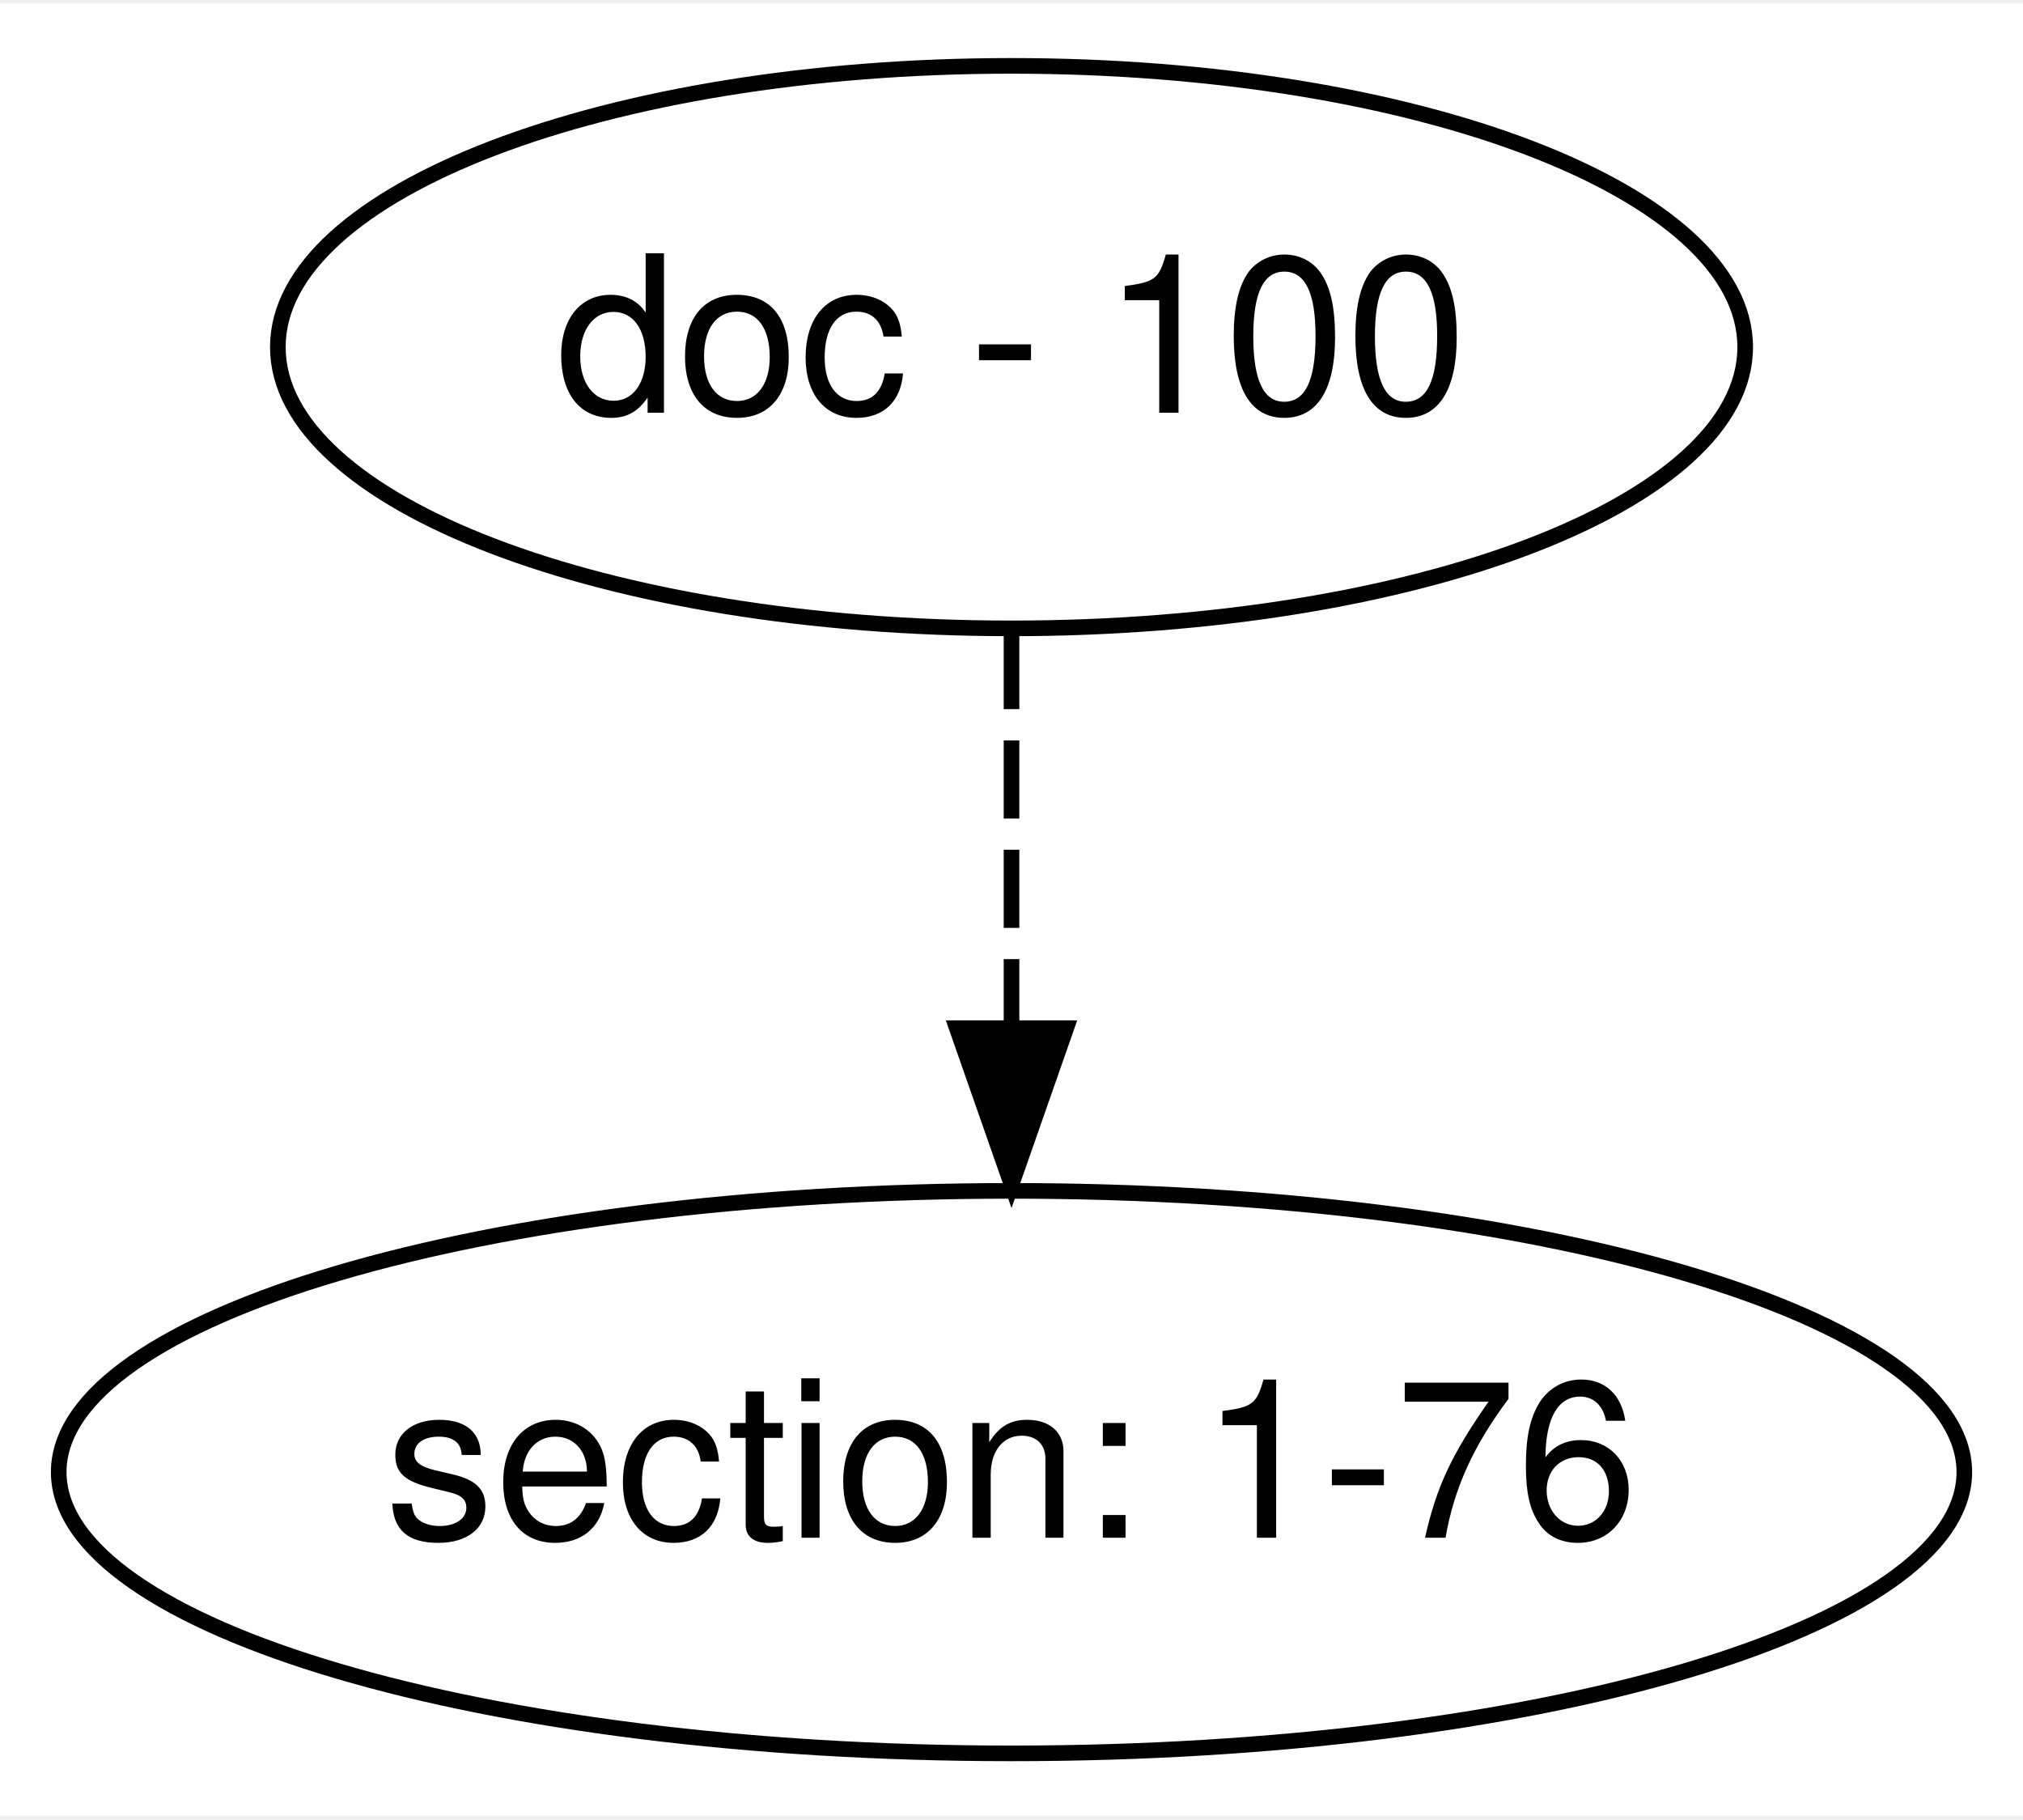
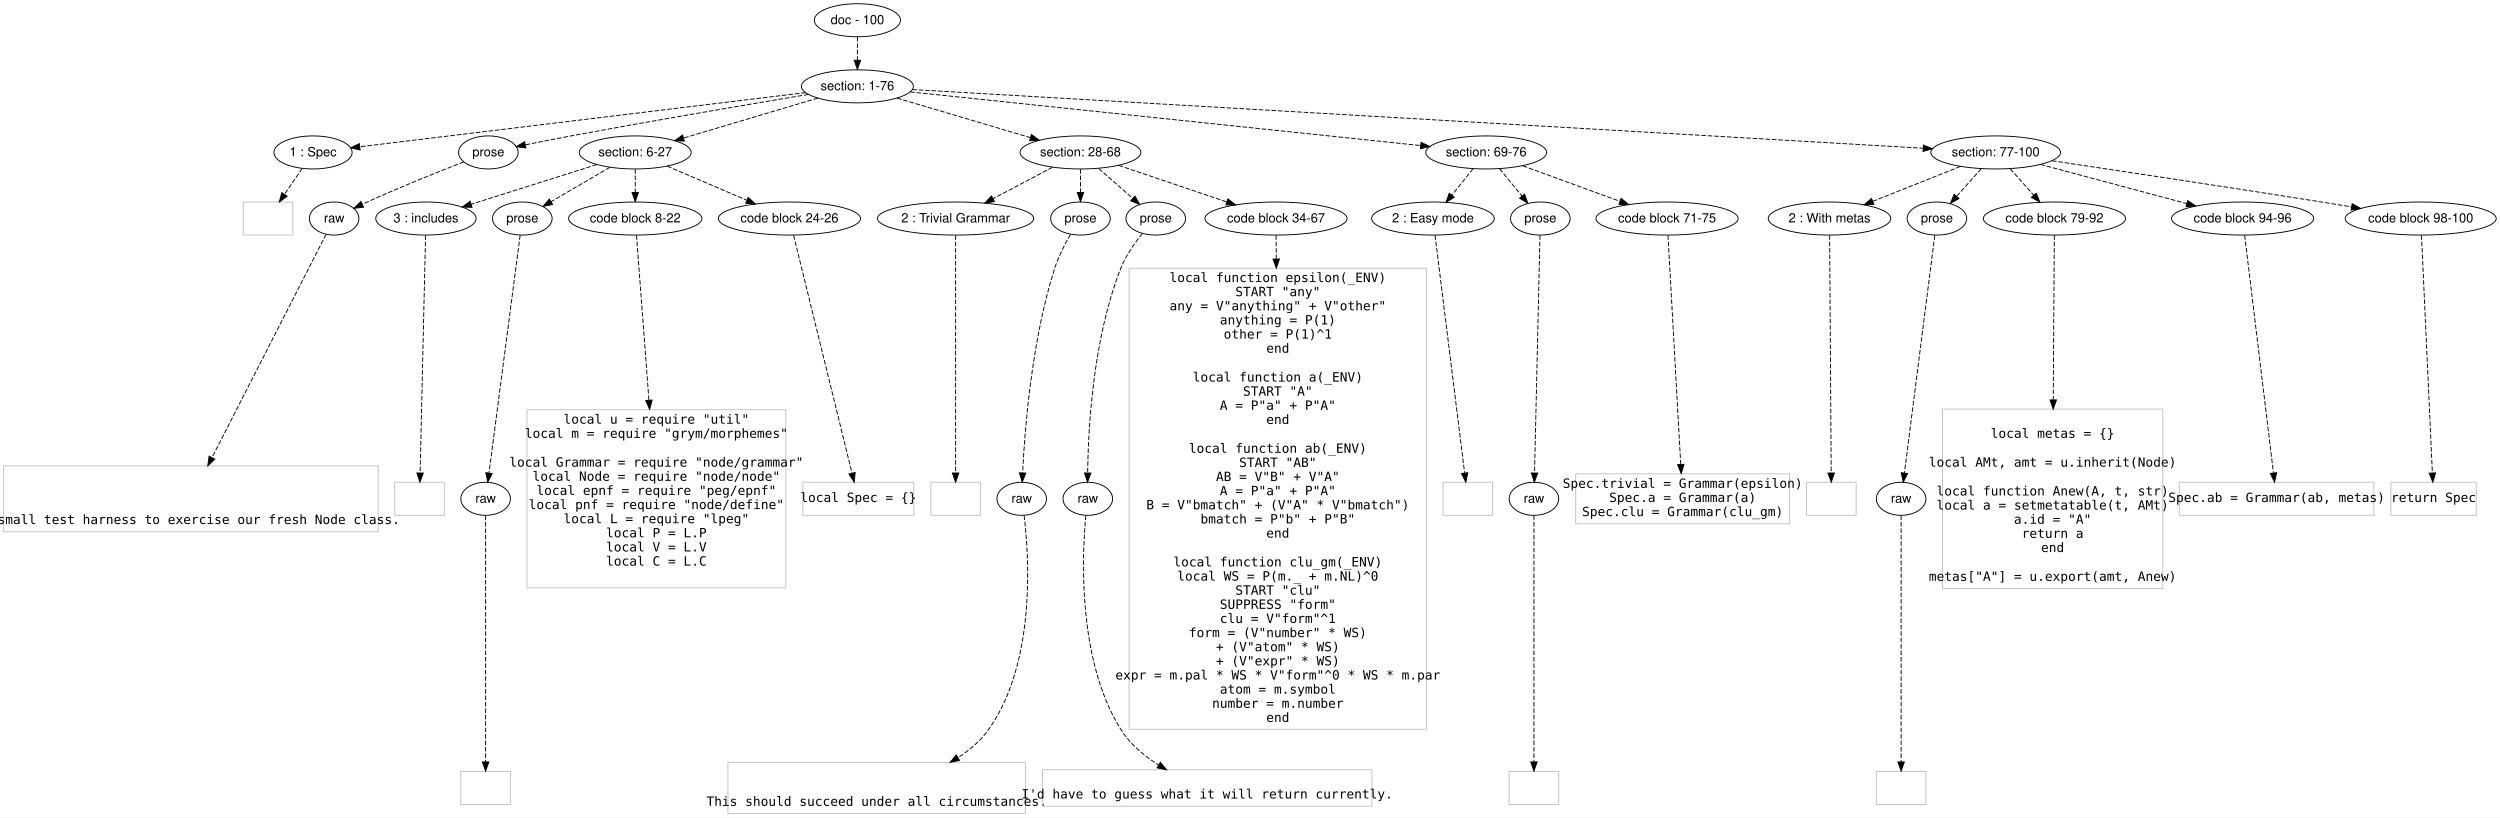
- <svg xmlns="http://www.w3.org/2000/svg" width="129pt" height="116pt" viewBox="0.00 0.00 129.48 116.00">
-   <g id="graph0" class="graph" transform="scale(1 1) rotate(0) translate(4 112)">
-     <polygon fill="#ffffff" stroke="transparent" points="-4,4 -4,-112 125.482,-112 125.482,4 -4,4" />
+ <svg xmlns="http://www.w3.org/2000/svg" width="2723pt" height="890pt" viewBox="0.00 0.00 2723.38 890.00">
+   <g id="graph0" class="graph" transform="scale(1 1) rotate(0) translate(4 886.0009)">
+     <polygon fill="#ffffff" stroke="transparent" points="-4,4 -4,-886.001 2719.379,-886.001 2719.379,4 -4,4" />
    <g id="node1" class="node">
-       <ellipse fill="none" stroke="#000000" cx="60.741" cy="-90" rx="46.958" ry="18" />
-       <text text-anchor="middle" x="60.741" y="-85.8" font-family="Helvetica,sans-Serif" font-size="14.00" fill="#000000">doc - 100</text>
+       <ellipse fill="none" stroke="#000000" cx="930" cy="-864.001" rx="46.958" ry="18" />
+       <text text-anchor="middle" x="930" y="-859.801" font-family="Helvetica,sans-Serif" font-size="14.00" fill="#000000">doc - 100</text>
    </g>
    <g id="node2" class="node">
-       <ellipse fill="none" stroke="#000000" cx="60.741" cy="-18" rx="60.983" ry="18" />
-       <text text-anchor="middle" x="60.741" y="-13.8" font-family="Helvetica,sans-Serif" font-size="14.00" fill="#000000">section: 1-76</text>
+       <ellipse fill="none" stroke="#000000" cx="930" cy="-792.001" rx="60.983" ry="18" />
+       <text text-anchor="middle" x="930" y="-787.801" font-family="Helvetica,sans-Serif" font-size="14.00" fill="#000000">section: 1-76</text>
    </g>
    <g id="edge1" class="edge">
-       <path fill="none" stroke="#000000" stroke-dasharray="5,2" d="M60.741,-71.831C60.741,-64.131 60.741,-54.974 60.741,-46.417" />
-       <polygon fill="#000000" stroke="#000000" points="64.241,-46.413 60.741,-36.413 57.241,-46.413 64.241,-46.413" />
+       <path fill="none" stroke="#000000" stroke-dasharray="5,2" d="M930,-845.832C930,-838.132 930,-828.975 930,-820.418" />
+       <polygon fill="#000000" stroke="#000000" points="933.5,-820.414 930,-810.414 926.5,-820.414 933.5,-820.414" />
+     </g>
+     <g id="node3" class="node">
+       <ellipse fill="none" stroke="#000000" cx="337" cy="-720.001" rx="42.606" ry="18" />
+       <text text-anchor="middle" x="337" y="-715.801" font-family="Helvetica,sans-Serif" font-size="14.00" fill="#000000">1 : Spec</text>
+     </g>
+     <g id="edge2" class="edge">
+       <path fill="none" stroke="#000000" stroke-dasharray="5,2" d="M873.677,-785.162C758.708,-771.203 498.573,-739.619 388.13,-726.209" />
+       <polygon fill="#000000" stroke="#000000" points="388.269,-722.7 377.92,-724.969 387.425,-729.649 388.269,-722.7" />
+     </g>
+     <g id="node4" class="node">
+       <ellipse fill="none" stroke="#000000" cx="528" cy="-720.001" rx="32.459" ry="18" />
+       <text text-anchor="middle" x="528" y="-715.801" font-family="Helvetica,sans-Serif" font-size="14.00" fill="#000000">prose</text>
+     </g>
+     <g id="edge3" class="edge">
+       <path fill="none" stroke="#000000" stroke-dasharray="5,2" d="M876.65,-783.201C814.468,-772.844 708.652,-754.908 618,-738.001 601.681,-734.957 583.739,-731.41 568.198,-728.273" />
+       <polygon fill="#000000" stroke="#000000" points="568.869,-724.838 558.373,-726.28 567.478,-731.698 568.869,-724.838" />
+     </g>
+     <g id="node5" class="node">
+       <ellipse fill="none" stroke="#000000" cx="688" cy="-720.001" rx="60.983" ry="18" />
+       <text text-anchor="middle" x="688" y="-715.801" font-family="Helvetica,sans-Serif" font-size="14.00" fill="#000000">section: 6-27</text>
+     </g>
+     <g id="edge4" class="edge">
+       <path fill="none" stroke="#000000" stroke-dasharray="5,2" d="M887.014,-779.212C846.102,-767.039 784.446,-748.696 740.615,-735.655" />
+       <polygon fill="#000000" stroke="#000000" points="741.575,-732.289 730.992,-732.792 739.579,-738.999 741.575,-732.289" />
+     </g>
+     <g id="node6" class="node">
+       <ellipse fill="none" stroke="#000000" cx="1173" cy="-720.001" rx="65.819" ry="18" />
+       <text text-anchor="middle" x="1173" y="-715.801" font-family="Helvetica,sans-Serif" font-size="14.00" fill="#000000">section: 28-68</text>
+     </g>
+     <g id="edge5" class="edge">
+       <path fill="none" stroke="#000000" stroke-dasharray="5,2" d="M973.163,-779.212C1013.738,-767.19 1074.63,-749.148 1118.53,-736.14" />
+       <polygon fill="#000000" stroke="#000000" points="1119.589,-739.477 1128.182,-733.28 1117.6,-732.765 1119.589,-739.477" />
+     </g>
+     <g id="node7" class="node">
+       <ellipse fill="none" stroke="#000000" cx="1615" cy="-720.001" rx="65.819" ry="18" />
+       <text text-anchor="middle" x="1615" y="-715.801" font-family="Helvetica,sans-Serif" font-size="14.00" fill="#000000">section: 69-76</text>
+     </g>
+     <g id="edge6" class="edge">
+       <path fill="none" stroke="#000000" stroke-dasharray="5,2" d="M987.518,-785.955C1112.125,-772.858 1406.747,-741.89 1543.261,-727.541" />
+       <polygon fill="#000000" stroke="#000000" points="1544.023,-730.981 1553.603,-726.454 1543.292,-724.019 1544.023,-730.981" />
+     </g>
+     <g id="node8" class="node">
+       <ellipse fill="none" stroke="#000000" cx="2170" cy="-720.001" rx="70.655" ry="18" />
+       <text text-anchor="middle" x="2170" y="-715.801" font-family="Helvetica,sans-Serif" font-size="14.00" fill="#000000">section: 77-100</text>
+     </g>
+     <g id="edge7" class="edge">
+       <path fill="none" stroke="#000000" stroke-dasharray="5,2" d="M989.808,-788.528C1193.493,-776.701 1860.251,-737.986 2090.757,-724.602" />
+       <polygon fill="#000000" stroke="#000000" points="2091.292,-728.077 2101.073,-724.003 2090.886,-721.089 2091.292,-728.077" />
+     </g>
+     <g id="node9" class="node">
+       <polygon fill="none" stroke="#c0c0c0" points="315,-666.001 261,-666.001 261,-630.001 315,-630.001 315,-666.001" />
+     </g>
+     <g id="edge8" class="edge">
+       <path fill="none" stroke="#000000" stroke-dasharray="5,2" d="M325.139,-702.572C319.37,-694.096 312.315,-683.729 305.909,-674.316" />
+       <polygon fill="#000000" stroke="#000000" points="308.784,-672.319 300.264,-666.021 302.997,-676.258 308.784,-672.319" />
+     </g>
+     <g id="node10" class="node">
+       <ellipse fill="none" stroke="#000000" cx="360" cy="-648.001" rx="27" ry="18" />
+       <text text-anchor="middle" x="360" y="-643.801" font-family="Helvetica,sans-Serif" font-size="14.00" fill="#000000">raw</text>
+     </g>
+     <g id="edge9" class="edge">
+       <path fill="none" stroke="#000000" stroke-dasharray="5,2" d="M501.202,-709.723C474.353,-699.266 431.963,-682.32 396,-666.001 394.234,-665.2 392.428,-664.361 390.611,-663.501" />
+       <polygon fill="#000000" stroke="#000000" points="392.1,-660.333 381.575,-659.119 389.045,-666.632 392.1,-660.333" />
+     </g>
+     <g id="node12" class="node">
+       <ellipse fill="none" stroke="#000000" cx="460" cy="-648.001" rx="54.685" ry="18" />
+       <text text-anchor="middle" x="460" y="-643.801" font-family="Helvetica,sans-Serif" font-size="14.00" fill="#000000">3 : includes</text>
+     </g>
+     <g id="edge11" class="edge">
+       <path fill="none" stroke="#000000" stroke-dasharray="5,2" d="M646.181,-706.795C607.582,-694.606 550.229,-676.494 509.39,-663.598" />
+       <polygon fill="#000000" stroke="#000000" points="510.235,-660.194 499.645,-660.52 508.127,-666.869 510.235,-660.194" />
+     </g>
+     <g id="node13" class="node">
+       <ellipse fill="none" stroke="#000000" cx="565" cy="-648.001" rx="32.459" ry="18" />
+       <text text-anchor="middle" x="565" y="-643.801" font-family="Helvetica,sans-Serif" font-size="14.00" fill="#000000">prose</text>
+     </g>
+     <g id="edge12" class="edge">
+       <path fill="none" stroke="#000000" stroke-dasharray="5,2" d="M660.396,-703.843C641.356,-692.697 616.01,-677.861 596.231,-666.282" />
+       <polygon fill="#000000" stroke="#000000" points="597.975,-663.248 587.577,-661.217 594.439,-669.289 597.975,-663.248" />
+     </g>
+     <g id="node14" class="node">
+       <ellipse fill="none" stroke="#000000" cx="688" cy="-648.001" rx="72.584" ry="18" />
+       <text text-anchor="middle" x="688" y="-643.801" font-family="Helvetica,sans-Serif" font-size="14.00" fill="#000000">code block 8-22</text>
+     </g>
+     <g id="edge13" class="edge">
+       <path fill="none" stroke="#000000" stroke-dasharray="5,2" d="M688,-701.832C688,-694.132 688,-684.975 688,-676.418" />
+       <polygon fill="#000000" stroke="#000000" points="691.5,-676.414 688,-666.414 684.5,-676.414 691.5,-676.414" />
+     </g>
+     <g id="node15" class="node">
+       <ellipse fill="none" stroke="#000000" cx="856" cy="-648.001" rx="77.421" ry="18" />
+       <text text-anchor="middle" x="856" y="-643.801" font-family="Helvetica,sans-Serif" font-size="14.00" fill="#000000">code block 24-26</text>
+     </g>
+     <g id="edge14" class="edge">
+       <path fill="none" stroke="#000000" stroke-dasharray="5,2" d="M722.81,-705.082C747.914,-694.324 782.068,-679.686 809.505,-667.927" />
+       <polygon fill="#000000" stroke="#000000" points="811.091,-671.055 818.904,-663.899 808.334,-664.621 811.091,-671.055" />
+     </g>
+     <g id="node21" class="node">
+       <ellipse fill="none" stroke="#000000" cx="1037" cy="-648.001" rx="85.088" ry="18" />
+       <text text-anchor="middle" x="1037" y="-643.801" font-family="Helvetica,sans-Serif" font-size="14.00" fill="#000000">2 : Trivial Grammar</text>
+     </g>
+     <g id="edge20" class="edge">
+       <path fill="none" stroke="#000000" stroke-dasharray="5,2" d="M1142.479,-703.843C1123.377,-693.73 1098.538,-680.58 1077.762,-669.581" />
+       <polygon fill="#000000" stroke="#000000" points="1079.313,-666.442 1068.838,-664.856 1076.038,-672.628 1079.313,-666.442" />
+     </g>
+     <g id="node22" class="node">
+       <ellipse fill="none" stroke="#000000" cx="1173" cy="-648.001" rx="32.459" ry="18" />
+       <text text-anchor="middle" x="1173" y="-643.801" font-family="Helvetica,sans-Serif" font-size="14.00" fill="#000000">prose</text>
+     </g>
+     <g id="edge21" class="edge">
+       <path fill="none" stroke="#000000" stroke-dasharray="5,2" d="M1173,-701.832C1173,-694.132 1173,-684.975 1173,-676.418" />
+       <polygon fill="#000000" stroke="#000000" points="1176.5,-676.414 1173,-666.414 1169.5,-676.414 1176.5,-676.414" />
+     </g>
+     <g id="node23" class="node">
+       <ellipse fill="none" stroke="#000000" cx="1255" cy="-648.001" rx="32.459" ry="18" />
+       <text text-anchor="middle" x="1255" y="-643.801" font-family="Helvetica,sans-Serif" font-size="14.00" fill="#000000">prose</text>
+     </g>
+     <g id="edge22" class="edge">
+       <path fill="none" stroke="#000000" stroke-dasharray="5,2" d="M1192.85,-702.572C1203.941,-692.833 1217.876,-680.597 1229.739,-670.182" />
+       <polygon fill="#000000" stroke="#000000" points="1232.355,-672.542 1237.56,-663.314 1227.736,-667.282 1232.355,-672.542" />
+     </g>
+     <g id="node24" class="node">
+       <ellipse fill="none" stroke="#000000" cx="1386" cy="-648.001" rx="77.421" ry="18" />
+       <text text-anchor="middle" x="1386" y="-643.801" font-family="Helvetica,sans-Serif" font-size="14.00" fill="#000000">code block 34-67</text>
+     </g>
+     <g id="edge23" class="edge">
+       <path fill="none" stroke="#000000" stroke-dasharray="5,2" d="M1214.574,-705.948C1248.249,-694.565 1295.927,-678.448 1332.456,-666.1" />
+       <polygon fill="#000000" stroke="#000000" points="1333.612,-669.404 1341.964,-662.886 1331.37,-662.773 1333.612,-669.404" />
+     </g>
+     <g id="node31" class="node">
+       <ellipse fill="none" stroke="#000000" cx="1557" cy="-648.001" rx="66.77" ry="18" />
+       <text text-anchor="middle" x="1557" y="-643.801" font-family="Helvetica,sans-Serif" font-size="14.00" fill="#000000">2 : Easy mode</text>
+     </g>
+     <g id="edge30" class="edge">
+       <path fill="none" stroke="#000000" stroke-dasharray="5,2" d="M1600.663,-702.203C1593.709,-693.571 1585.23,-683.045 1577.599,-673.573" />
+       <polygon fill="#000000" stroke="#000000" points="1580.171,-671.186 1571.172,-665.594 1574.72,-675.577 1580.171,-671.186" />
+     </g>
+     <g id="node32" class="node">
+       <ellipse fill="none" stroke="#000000" cx="1674" cy="-648.001" rx="32.459" ry="18" />
+       <text text-anchor="middle" x="1674" y="-643.801" font-family="Helvetica,sans-Serif" font-size="14.00" fill="#000000">prose</text>
+     </g>
+     <g id="edge31" class="edge">
+       <path fill="none" stroke="#000000" stroke-dasharray="5,2" d="M1629.584,-702.203C1636.942,-693.224 1645.98,-682.194 1653.978,-672.434" />
+       <polygon fill="#000000" stroke="#000000" points="1656.761,-674.56 1660.392,-664.607 1651.347,-670.123 1656.761,-674.56" />
+     </g>
+     <g id="node33" class="node">
+       <ellipse fill="none" stroke="#000000" cx="1812" cy="-648.001" rx="77.421" ry="18" />
+       <text text-anchor="middle" x="1812" y="-643.801" font-family="Helvetica,sans-Serif" font-size="14.00" fill="#000000">code block 71-75</text>
+     </g>
+     <g id="edge32" class="edge">
+       <path fill="none" stroke="#000000" stroke-dasharray="5,2" d="M1654.866,-705.431C1685.36,-694.286 1727.642,-678.832 1760.665,-666.763" />
+       <polygon fill="#000000" stroke="#000000" points="1761.963,-670.015 1770.154,-663.295 1759.56,-663.441 1761.963,-670.015" />
+     </g>
+     <g id="node38" class="node">
+       <ellipse fill="none" stroke="#000000" cx="1989" cy="-648.001" rx="66.744" ry="18" />
+       <text text-anchor="middle" x="1989" y="-643.801" font-family="Helvetica,sans-Serif" font-size="14.00" fill="#000000">2 : With metas</text>
+     </g>
+     <g id="edge37" class="edge">
+       <path fill="none" stroke="#000000" stroke-dasharray="5,2" d="M2131.615,-704.732C2103.711,-693.632 2065.78,-678.543 2036.051,-666.717" />
+       <polygon fill="#000000" stroke="#000000" points="2037.295,-663.446 2026.709,-663.001 2034.708,-669.95 2037.295,-663.446" />
+     </g>
+     <g id="node39" class="node">
+       <ellipse fill="none" stroke="#000000" cx="2106" cy="-648.001" rx="32.459" ry="18" />
+       <text text-anchor="middle" x="2106" y="-643.801" font-family="Helvetica,sans-Serif" font-size="14.00" fill="#000000">prose</text>
+     </g>
+     <g id="edge38" class="edge">
+       <path fill="none" stroke="#000000" stroke-dasharray="5,2" d="M2154.18,-702.203C2146.118,-693.134 2136.198,-681.974 2127.458,-672.142" />
+       <polygon fill="#000000" stroke="#000000" points="2130.02,-669.756 2120.761,-664.607 2124.789,-674.406 2130.02,-669.756" />
+     </g>
+     <g id="node40" class="node">
+       <ellipse fill="none" stroke="#000000" cx="2234" cy="-648.001" rx="77.421" ry="18" />
+       <text text-anchor="middle" x="2234" y="-643.801" font-family="Helvetica,sans-Serif" font-size="14.00" fill="#000000">code block 79-92</text>
+     </g>
+     <g id="edge39" class="edge">
+       <path fill="none" stroke="#000000" stroke-dasharray="5,2" d="M2185.82,-702.203C2193.513,-693.549 2202.898,-682.991 2211.334,-673.5" />
+       <polygon fill="#000000" stroke="#000000" points="2214.112,-675.643 2218.14,-665.843 2208.88,-670.992 2214.112,-675.643" />
+     </g>
+     <g id="node41" class="node">
+       <ellipse fill="none" stroke="#000000" cx="2439" cy="-648.001" rx="77.421" ry="18" />
+       <text text-anchor="middle" x="2439" y="-643.801" font-family="Helvetica,sans-Serif" font-size="14.00" fill="#000000">code block 94-96</text>
+     </g>
+     <g id="edge40" class="edge">
+       <path fill="none" stroke="#000000" stroke-dasharray="5,2" d="M2218.714,-706.962C2263.474,-694.982 2329.988,-677.179 2378.211,-664.272" />
+       <polygon fill="#000000" stroke="#000000" points="2379.149,-667.644 2387.904,-661.677 2377.339,-660.882 2379.149,-667.644" />
+     </g>
+     <g id="node42" class="node">
+       <ellipse fill="none" stroke="#000000" cx="2633" cy="-648.001" rx="82.258" ry="18" />
+       <text text-anchor="middle" x="2633" y="-643.801" font-family="Helvetica,sans-Serif" font-size="14.00" fill="#000000">code block 98-100</text>
+     </g>
+     <g id="edge41" class="edge">
+       <path fill="none" stroke="#000000" stroke-dasharray="5,2" d="M2231.291,-710.948C2302.084,-700.428 2422.034,-682.412 2525,-666.001 2535.564,-664.317 2546.701,-662.504 2557.651,-660.7" />
+       <polygon fill="#000000" stroke="#000000" points="2558.337,-664.134 2567.632,-659.049 2557.195,-657.228 2558.337,-664.134" />
+     </g>
+     <g id="node11" class="node">
+       <polygon fill="none" stroke="#c0c0c0" points="408,-378.602 0,-378.602 0,-306.799 408,-306.799 408,-378.602" />
+       <text text-anchor="middle" x="204" y="-315.2" font-family="Inconsolata" font-size="14.00" fill="#000000">  A small test harness to exercise our fresh Node class.</text>
+     </g>
+     <g id="edge10" class="edge">
+       <path fill="none" stroke="#000000" stroke-dasharray="5,2" d="M351.166,-630.712C327.527,-584.45 262.243,-456.685 227.105,-387.917" />
+       <polygon fill="#000000" stroke="#000000" points="230.021,-385.932 222.354,-378.62 223.787,-389.118 230.021,-385.932" />
+     </g>
+     <g id="node16" class="node">
+       <polygon fill="none" stroke="#c0c0c0" points="480,-360.7 426,-360.7 426,-324.7 480,-324.7 480,-360.7" />
+     </g>
+     <g id="edge15" class="edge">
+       <path fill="none" stroke="#000000" stroke-dasharray="5,2" d="M459.583,-629.817C458.409,-578.592 455.066,-432.812 453.648,-370.98" />
+       <polygon fill="#000000" stroke="#000000" points="457.143,-370.706 453.415,-360.789 450.145,-370.866 457.143,-370.706" />
+     </g>
+     <g id="node17" class="node">
+       <ellipse fill="none" stroke="#000000" cx="525" cy="-342.7" rx="27" ry="18" />
+       <text text-anchor="middle" x="525" y="-338.5" font-family="Helvetica,sans-Serif" font-size="14.00" fill="#000000">raw</text>
+     </g>
+     <g id="edge16" class="edge">
+       <path fill="none" stroke="#000000" stroke-dasharray="5,2" d="M562.618,-629.817C555.906,-578.592 536.806,-432.812 528.705,-370.98" />
+       <polygon fill="#000000" stroke="#000000" points="532.139,-370.249 527.37,-360.789 525.199,-371.159 532.139,-370.249" />
+     </g>
+     <g id="node19" class="node">
+       <polygon fill="none" stroke="#c0c0c0" points="852,-439.701 570,-439.701 570,-245.7 852,-245.7 852,-439.701" />
+       <text text-anchor="middle" x="711" y="-424.501" font-family="Inconsolata" font-size="14.00" fill="#000000">local u = require "util"</text>
+       <text text-anchor="middle" x="711" y="-409.101" font-family="Inconsolata" font-size="14.00" fill="#000000">local m = require "grym/morphemes"</text>
+       <text text-anchor="middle" x="711" y="-377.701" font-family="Inconsolata" font-size="14.00" fill="#000000">local Grammar = require "node/grammar"</text>
+       <text text-anchor="middle" x="711" y="-362.3" font-family="Inconsolata" font-size="14.00" fill="#000000">local Node = require "node/node"</text>
+       <text text-anchor="middle" x="711" y="-346.901" font-family="Inconsolata" font-size="14.00" fill="#000000">local epnf = require "peg/epnf"</text>
+       <text text-anchor="middle" x="711" y="-331.5" font-family="Inconsolata" font-size="14.00" fill="#000000">local pnf = require "node/define"</text>
+       <text text-anchor="middle" x="711" y="-316.101" font-family="Inconsolata" font-size="14.00" fill="#000000">local L = require "lpeg"</text>
+       <text text-anchor="middle" x="711" y="-300.7" font-family="Inconsolata" font-size="14.00" fill="#000000">local P = L.P</text>
+       <text text-anchor="middle" x="711" y="-285.3" font-family="Inconsolata" font-size="14.00" fill="#000000">local V = L.V</text>
+       <text text-anchor="middle" x="711" y="-269.9" font-family="Inconsolata" font-size="14.00" fill="#000000">local C = L.C</text>
+     </g>
+     <g id="edge18" class="edge">
+       <path fill="none" stroke="#000000" stroke-dasharray="5,2" d="M689.37,-629.817C691.996,-594.957 697.921,-516.306 702.907,-450.123" />
+       <polygon fill="#000000" stroke="#000000" points="706.406,-450.272 703.667,-440.037 699.426,-449.746 706.406,-450.272" />
+     </g>
+     <g id="node20" class="node">
+       <polygon fill="none" stroke="#c0c0c0" points="991.5,-360.7 870.5,-360.7 870.5,-324.7 991.5,-324.7 991.5,-360.7" />
+       <text text-anchor="middle" x="931" y="-339.2" font-family="Inconsolata" font-size="14.00" fill="#000000">local Spec = {}</text>
+     </g>
+     <g id="edge19" class="edge">
+       <path fill="none" stroke="#000000" stroke-dasharray="5,2" d="M860.467,-629.817C873.077,-578.486 909.012,-432.207 924.147,-370.597" />
+       <polygon fill="#000000" stroke="#000000" points="927.57,-371.335 926.556,-360.789 920.772,-369.665 927.57,-371.335" />
+     </g>
+     <g id="node18" class="node">
+       <polygon fill="none" stroke="#c0c0c0" points="552,-45.7 498,-45.7 498,-9.7 552,-9.7 552,-45.7" />
+     </g>
+     <g id="edge17" class="edge">
+       <path fill="none" stroke="#000000" stroke-dasharray="5,2" d="M525,-324.403C525,-271.774 525,-119.715 525,-56.154" />
+       <polygon fill="#000000" stroke="#000000" points="528.5,-56.048 525,-46.048 521.5,-56.048 528.5,-56.048" />
+     </g>
+     <g id="node25" class="node">
+       <polygon fill="none" stroke="#c0c0c0" points="1064,-360.7 1010,-360.7 1010,-324.7 1064,-324.7 1064,-360.7" />
+     </g>
+     <g id="edge24" class="edge">
+       <path fill="none" stroke="#000000" stroke-dasharray="5,2" d="M1037,-629.817C1037,-578.592 1037,-432.812 1037,-370.98" />
+       <polygon fill="#000000" stroke="#000000" points="1040.5,-370.789 1037,-360.789 1033.5,-370.789 1040.5,-370.789" />
+     </g>
+     <g id="node26" class="node">
+       <ellipse fill="none" stroke="#000000" cx="1109" cy="-342.7" rx="27" ry="18" />
+       <text text-anchor="middle" x="1109" y="-338.5" font-family="Helvetica,sans-Serif" font-size="14.00" fill="#000000">raw</text>
+     </g>
+     <g id="edge25" class="edge">
+       <path fill="none" stroke="#000000" stroke-dasharray="5,2" d="M1162.096,-630.655C1156.128,-620.372 1149.128,-606.872 1145,-594.001 1119.903,-515.74 1112.267,-418.154 1109.97,-370.922" />
+       <polygon fill="#000000" stroke="#000000" points="1113.463,-370.67 1109.525,-360.834 1106.469,-370.978 1113.463,-370.67" />
+     </g>
+     <g id="node28" class="node">
+       <ellipse fill="none" stroke="#000000" cx="1181" cy="-342.7" rx="27" ry="18" />
+       <text text-anchor="middle" x="1181" y="-338.5" font-family="Helvetica,sans-Serif" font-size="14.00" fill="#000000">raw</text>
+     </g>
+     <g id="edge27" class="edge">
+       <path fill="none" stroke="#000000" stroke-dasharray="5,2" d="M1240.44,-631.701C1232.21,-621.562 1222.496,-607.853 1217,-594.001 1186.612,-517.418 1181.408,-418.68 1180.812,-370.979" />
+       <polygon fill="#000000" stroke="#000000" points="1184.311,-370.773 1180.746,-360.796 1177.311,-370.818 1184.311,-370.773" />
+     </g>
+     <g id="node30" class="node">
+       <polygon fill="none" stroke="#c0c0c0" points="1550,-593.802 1226,-593.802 1226,-91.599 1550,-91.599 1550,-593.802" />
+       <text text-anchor="middle" x="1388" y="-578.801" font-family="Inconsolata" font-size="14.00" fill="#000000">local function epsilon(_ENV)</text>
+       <text text-anchor="middle" x="1388" y="-563.401" font-family="Inconsolata" font-size="14.00" fill="#000000">  START "any"</text>
+       <text text-anchor="middle" x="1388" y="-548.001" font-family="Inconsolata" font-size="14.00" fill="#000000">  any = V"anything" + V"other"</text>
+       <text text-anchor="middle" x="1388" y="-532.601" font-family="Inconsolata" font-size="14.00" fill="#000000">  anything = P(1)</text>
+       <text text-anchor="middle" x="1388" y="-517.201" font-family="Inconsolata" font-size="14.00" fill="#000000">  other = P(1)^1</text>
+       <text text-anchor="middle" x="1388" y="-501.801" font-family="Inconsolata" font-size="14.00" fill="#000000">end </text>
+       <text text-anchor="middle" x="1388" y="-470.401" font-family="Inconsolata" font-size="14.00" fill="#000000">local function a(_ENV)</text>
+       <text text-anchor="middle" x="1388" y="-455.001" font-family="Inconsolata" font-size="14.00" fill="#000000">  START "A"</text>
+       <text text-anchor="middle" x="1388" y="-439.601" font-family="Inconsolata" font-size="14.00" fill="#000000">  A = P"a" + P"A"</text>
+       <text text-anchor="middle" x="1388" y="-424.201" font-family="Inconsolata" font-size="14.00" fill="#000000">end</text>
+       <text text-anchor="middle" x="1388" y="-392.801" font-family="Inconsolata" font-size="14.00" fill="#000000">local function ab(_ENV)</text>
+       <text text-anchor="middle" x="1388" y="-377.401" font-family="Inconsolata" font-size="14.00" fill="#000000">  START "AB"</text>
+       <text text-anchor="middle" x="1388" y="-362.001" font-family="Inconsolata" font-size="14.00" fill="#000000">  AB = V"B" + V"A"  </text>
+       <text text-anchor="middle" x="1388" y="-346.601" font-family="Inconsolata" font-size="14.00" fill="#000000">  A = P"a" + P"A"</text>
+       <text text-anchor="middle" x="1388" y="-331.2" font-family="Inconsolata" font-size="14.00" fill="#000000">  B = V"bmatch" + (V"A" * V"bmatch")</text>
+       <text text-anchor="middle" x="1388" y="-315.8" font-family="Inconsolata" font-size="14.00" fill="#000000">  bmatch = P"b" + P"B"</text>
+       <text text-anchor="middle" x="1388" y="-300.4" font-family="Inconsolata" font-size="14.00" fill="#000000">end</text>
+       <text text-anchor="middle" x="1388" y="-269" font-family="Inconsolata" font-size="14.00" fill="#000000">local function clu_gm(_ENV)</text>
+       <text text-anchor="middle" x="1388" y="-253.6" font-family="Inconsolata" font-size="14.00" fill="#000000">  local WS = P(m._ + m.NL)^0</text>
+       <text text-anchor="middle" x="1388" y="-238.2" font-family="Inconsolata" font-size="14.00" fill="#000000">  START "clu"</text>
+       <text text-anchor="middle" x="1388" y="-222.8" font-family="Inconsolata" font-size="14.00" fill="#000000">  SUPPRESS "form"</text>
+       <text text-anchor="middle" x="1388" y="-207.4" font-family="Inconsolata" font-size="14.00" fill="#000000">  clu = V"form"^1</text>
+       <text text-anchor="middle" x="1388" y="-192" font-family="Inconsolata" font-size="14.00" fill="#000000">  form = (V"number" * WS)</text>
+       <text text-anchor="middle" x="1388" y="-176.6" font-family="Inconsolata" font-size="14.00" fill="#000000">       + (V"atom" * WS) </text>
+       <text text-anchor="middle" x="1388" y="-161.2" font-family="Inconsolata" font-size="14.00" fill="#000000">       + (V"expr" * WS)</text>
+       <text text-anchor="middle" x="1388" y="-145.8" font-family="Inconsolata" font-size="14.00" fill="#000000">  expr = m.pal * WS * V"form"^0 * WS * m.par</text>
+       <text text-anchor="middle" x="1388" y="-130.4" font-family="Inconsolata" font-size="14.00" fill="#000000">  atom = m.symbol</text>
+       <text text-anchor="middle" x="1388" y="-115" font-family="Inconsolata" font-size="14.00" fill="#000000">  number = m.number</text>
+       <text text-anchor="middle" x="1388" y="-99.6" font-family="Inconsolata" font-size="14.00" fill="#000000">end</text>
+     </g>
+     <g id="edge29" class="edge">
+       <path fill="none" stroke="#000000" stroke-dasharray="5,2" d="M1386.119,-629.817C1386.165,-622.813 1386.223,-614.041 1386.289,-603.957" />
+       <polygon fill="#000000" stroke="#000000" points="1389.789,-603.926 1386.354,-593.903 1382.789,-603.88 1389.789,-603.926" />
+     </g>
+     <g id="node27" class="node">
+       <polygon fill="none" stroke="#c0c0c0" points="1113,-55.602 789,-55.602 789,.202 1113,.202 1113,-55.602" />
+       <text text-anchor="middle" x="951" y="-8.2" font-family="Inconsolata" font-size="14.00" fill="#000000">This should succeed under all circumstances.</text>
+     </g>
+     <g id="edge26" class="edge">
+       <path fill="none" stroke="#000000" stroke-dasharray="5,2" d="M1111.617,-324.565C1117.001,-280.224 1124.817,-164.608 1073,-91.4 1064.281,-79.081 1052.437,-68.963 1039.542,-60.711" />
+       <polygon fill="#000000" stroke="#000000" points="1041.314,-57.692 1030.938,-55.552 1037.715,-63.696 1041.314,-57.692" />
+     </g>
+     <g id="node29" class="node">
+       <polygon fill="none" stroke="#c0c0c0" points="1490.5,-47.602 1131.5,-47.602 1131.5,-7.798 1490.5,-7.798 1490.5,-47.602" />
+       <text text-anchor="middle" x="1311" y="-16.2" font-family="Inconsolata" font-size="14.00" fill="#000000">I'd have to guess what it will return currently. </text>
+     </g>
+     <g id="edge28" class="edge">
+       <path fill="none" stroke="#000000" stroke-dasharray="5,2" d="M1178.891,-324.602C1174.724,-280.83 1169.569,-167.263 1217,-91.4 1226.964,-75.463 1242.545,-62.561 1258.177,-52.644" />
+       <polygon fill="#000000" stroke="#000000" points="1260.063,-55.594 1266.831,-47.442 1256.457,-49.594 1260.063,-55.594" />
+     </g>
+     <g id="node34" class="node">
+       <polygon fill="none" stroke="#c0c0c0" points="1622,-360.7 1568,-360.7 1568,-324.7 1622,-324.7 1622,-360.7" />
+     </g>
+     <g id="edge33" class="edge">
+       <path fill="none" stroke="#000000" stroke-dasharray="5,2" d="M1559.263,-629.817C1565.639,-578.592 1583.784,-432.812 1591.48,-370.98" />
+       <polygon fill="#000000" stroke="#000000" points="1594.987,-371.145 1592.749,-360.789 1588.04,-370.28 1594.987,-371.145" />
+     </g>
+     <g id="node35" class="node">
+       <ellipse fill="none" stroke="#000000" cx="1667" cy="-342.7" rx="27" ry="18" />
+       <text text-anchor="middle" x="1667" y="-338.5" font-family="Helvetica,sans-Serif" font-size="14.00" fill="#000000">raw</text>
+     </g>
+     <g id="edge34" class="edge">
+       <path fill="none" stroke="#000000" stroke-dasharray="5,2" d="M1673.583,-629.817C1672.409,-578.592 1669.066,-432.812 1667.648,-370.98" />
+       <polygon fill="#000000" stroke="#000000" points="1671.143,-370.706 1667.415,-360.789 1664.145,-370.866 1671.143,-370.706" />
+     </g>
+     <g id="node37" class="node">
+       <polygon fill="none" stroke="#c0c0c0" points="1945.5,-369.901 1712.5,-369.901 1712.5,-315.5 1945.5,-315.5 1945.5,-369.901" />
+       <text text-anchor="middle" x="1829" y="-354.601" font-family="Inconsolata" font-size="14.00" fill="#000000">Spec.trivial = Grammar(epsilon)</text>
+       <text text-anchor="middle" x="1829" y="-339.2" font-family="Inconsolata" font-size="14.00" fill="#000000">Spec.a = Grammar(a)</text>
+       <text text-anchor="middle" x="1829" y="-323.8" font-family="Inconsolata" font-size="14.00" fill="#000000">Spec.clu = Grammar(clu_gm)</text>
+     </g>
+     <g id="edge36" class="edge">
+       <path fill="none" stroke="#000000" stroke-dasharray="5,2" d="M1813.013,-629.817C1815.728,-581.055 1823.214,-446.612 1826.897,-380.462" />
+       <polygon fill="#000000" stroke="#000000" points="1830.414,-380.254 1827.476,-370.075 1823.425,-379.865 1830.414,-380.254" />
+     </g>
+     <g id="node36" class="node">
+       <polygon fill="none" stroke="#c0c0c0" points="1694,-45.7 1640,-45.7 1640,-9.7 1694,-9.7 1694,-45.7" />
+     </g>
+     <g id="edge35" class="edge">
+       <path fill="none" stroke="#000000" stroke-dasharray="5,2" d="M1667,-324.403C1667,-271.774 1667,-119.715 1667,-56.154" />
+       <polygon fill="#000000" stroke="#000000" points="1670.5,-56.048 1667,-46.048 1663.5,-56.048 1670.5,-56.048" />
+     </g>
+     <g id="node43" class="node">
+       <polygon fill="none" stroke="#c0c0c0" points="2018,-360.7 1964,-360.7 1964,-324.7 2018,-324.7 2018,-360.7" />
+     </g>
+     <g id="edge42" class="edge">
+       <path fill="none" stroke="#000000" stroke-dasharray="5,2" d="M1989.119,-629.817C1989.455,-578.592 1990.41,-432.812 1990.815,-370.98" />
+       <polygon fill="#000000" stroke="#000000" points="1994.316,-370.812 1990.881,-360.789 1987.316,-370.766 1994.316,-370.812" />
+     </g>
+     <g id="node44" class="node">
+       <ellipse fill="none" stroke="#000000" cx="2067" cy="-342.7" rx="27" ry="18" />
+       <text text-anchor="middle" x="2067" y="-338.5" font-family="Helvetica,sans-Serif" font-size="14.00" fill="#000000">raw</text>
+     </g>
+     <g id="edge43" class="edge">
+       <path fill="none" stroke="#000000" stroke-dasharray="5,2" d="M2103.677,-629.817C2097.133,-578.592 2078.511,-432.812 2070.613,-370.98" />
+       <polygon fill="#000000" stroke="#000000" points="2074.05,-370.265 2069.311,-360.789 2067.106,-371.152 2074.05,-370.265" />
+     </g>
+     <g id="node46" class="node">
+       <polygon fill="none" stroke="#c0c0c0" points="2352,-440.401 2112,-440.401 2112,-245 2352,-245 2352,-440.401" />
+       <text text-anchor="middle" x="2232" y="-409.101" font-family="Inconsolata" font-size="14.00" fill="#000000">local metas = {}</text>
+       <text text-anchor="middle" x="2232" y="-377.701" font-family="Inconsolata" font-size="14.00" fill="#000000">local AMt, amt = u.inherit(Node)</text>
+       <text text-anchor="middle" x="2232" y="-346.3" font-family="Inconsolata" font-size="14.00" fill="#000000">local function Anew(A, t, str)</text>
+       <text text-anchor="middle" x="2232" y="-330.901" font-family="Inconsolata" font-size="14.00" fill="#000000">  local a = setmetatable(t, AMt)</text>
+       <text text-anchor="middle" x="2232" y="-315.5" font-family="Inconsolata" font-size="14.00" fill="#000000">  a.id = "A"  </text>
+       <text text-anchor="middle" x="2232" y="-300.101" font-family="Inconsolata" font-size="14.00" fill="#000000">  return a</text>
+       <text text-anchor="middle" x="2232" y="-284.7" font-family="Inconsolata" font-size="14.00" fill="#000000">end</text>
+       <text text-anchor="middle" x="2232" y="-253.3" font-family="Inconsolata" font-size="14.00" fill="#000000">metas["A"] = u.export(amt, Anew)</text>
+     </g>
+     <g id="edge45" class="edge">
+       <path fill="none" stroke="#000000" stroke-dasharray="5,2" d="M2233.881,-629.817C2233.653,-595.018 2233.139,-516.582 2232.706,-450.471" />
+       <polygon fill="#000000" stroke="#000000" points="2236.206,-450.372 2232.64,-440.395 2229.206,-450.418 2236.206,-450.372" />
+     </g>
+     <g id="node47" class="node">
+       <polygon fill="none" stroke="#c0c0c0" points="2582,-360.7 2370,-360.7 2370,-324.7 2582,-324.7 2582,-360.7" />
+       <text text-anchor="middle" x="2476" y="-339.2" font-family="Inconsolata" font-size="14.00" fill="#000000">Spec.ab = Grammar(ab, metas)</text>
+     </g>
+     <g id="edge46" class="edge">
+       <path fill="none" stroke="#000000" stroke-dasharray="5,2" d="M2441.204,-629.817C2447.412,-578.592 2465.079,-432.812 2472.573,-370.98" />
+       <polygon fill="#000000" stroke="#000000" points="2476.079,-371.137 2473.808,-360.789 2469.13,-370.295 2476.079,-371.137" />
+     </g>
+     <g id="node48" class="node">
+       <polygon fill="none" stroke="#c0c0c0" points="2693.5,-360.7 2600.5,-360.7 2600.5,-324.7 2693.5,-324.7 2693.5,-360.7" />
+       <text text-anchor="middle" x="2647" y="-339.2" font-family="Inconsolata" font-size="14.00" fill="#000000">return Spec</text>
+     </g>
+     <g id="edge47" class="edge">
+       <path fill="none" stroke="#000000" stroke-dasharray="5,2" d="M2633.834,-629.817C2636.183,-578.592 2642.868,-432.812 2645.703,-370.98" />
+       <polygon fill="#000000" stroke="#000000" points="2649.209,-370.939 2646.171,-360.789 2642.216,-370.618 2649.209,-370.939" />
+     </g>
+     <g id="node45" class="node">
+       <polygon fill="none" stroke="#c0c0c0" points="2094,-45.7 2040,-45.7 2040,-9.7 2094,-9.7 2094,-45.7" />
+     </g>
+     <g id="edge44" class="edge">
+       <path fill="none" stroke="#000000" stroke-dasharray="5,2" d="M2067,-324.403C2067,-271.774 2067,-119.715 2067,-56.154" />
+       <polygon fill="#000000" stroke="#000000" points="2070.5,-56.048 2067,-46.048 2063.5,-56.048 2070.5,-56.048" />
    </g>
  </g>
</svg>
